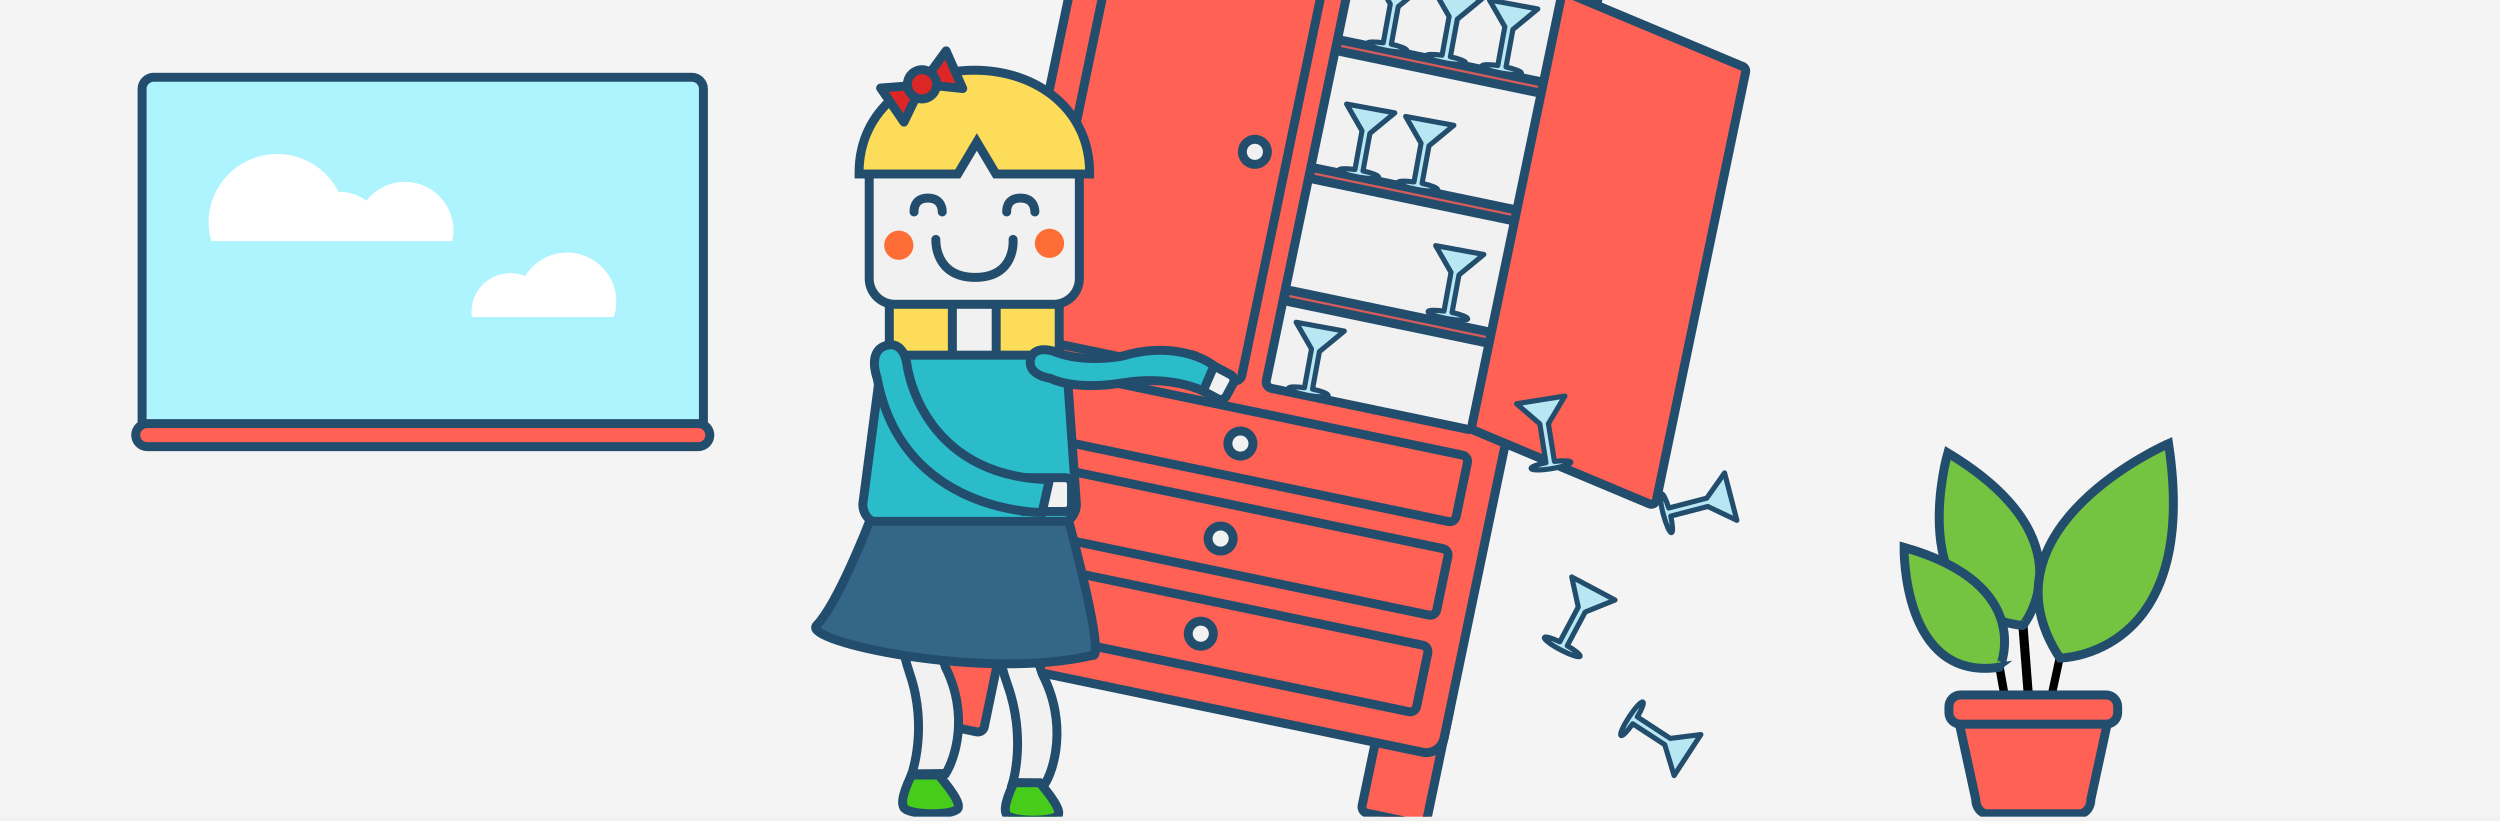
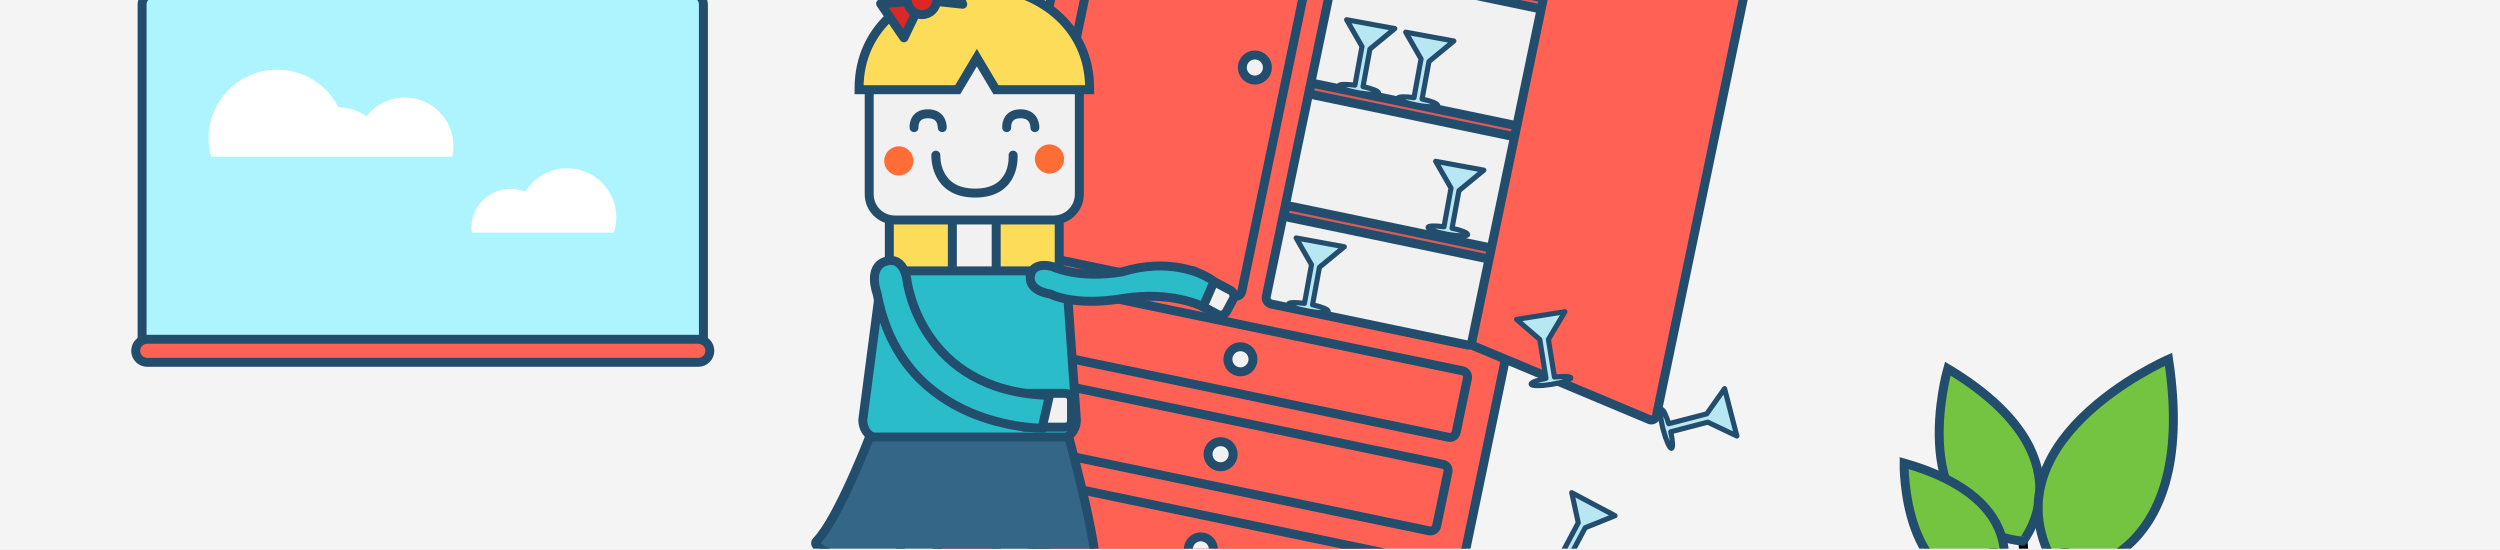
- <svg xmlns="http://www.w3.org/2000/svg" xmlns:xlink="http://www.w3.org/1999/xlink" version="1.1" x="0px" y="0px" width="1951.2px" height="640.2px" viewBox="0 0 1951.2 640.2" style="enable-background:new 0 0 1951.2 640.2;" xml:space="preserve">
+ <svg xmlns="http://www.w3.org/2000/svg" xmlns:xlink="http://www.w3.org/1999/xlink" version="1.1" x="0px" y="0px" width="1951.2px" height="428.8px" viewBox="0 0 1951.2 428.8" style="enable-background:new 0 0 1951.2 428.8;" xml:space="preserve">
  <style type="text/css">
- 	.st0{clip-path:url(#SVGID_2_);fill:#F4F4F4;}
- 	.st1{clip-path:url(#SVGID_2_);}
- 	.st2{fill:#FF6155;stroke:#234D6D;stroke-width:7;stroke-miterlimit:10;}
- 	.st3{fill:#F1F1F1;stroke:#234D6D;stroke-width:7;stroke-miterlimit:10;}
- 	.st4{fill:#D65B5B;stroke:#234D6D;stroke-width:7;stroke-miterlimit:10;}
- 	.st5{fill:#B6E7F2;stroke:#234D6D;stroke-width:4;stroke-linecap:round;stroke-linejoin:round;stroke-miterlimit:10;}
- 	.st6{fill:#FCDC58;stroke:#234D6D;stroke-width:7;stroke-miterlimit:10;}
- 	.st7{fill:#2ABDC9;stroke:#234D6D;stroke-width:7;stroke-miterlimit:10;}
- 	.st8{fill:none;stroke:#234D6D;stroke-width:7;stroke-linecap:round;stroke-miterlimit:10;}
- 	.st9{fill:#FF6D37;}
- 	.st10{fill:#336687;stroke:#234D6D;stroke-width:7;stroke-miterlimit:10;}
- 	.st11{fill:#DD2626;stroke:#234D6D;stroke-width:7;stroke-linecap:round;stroke-linejoin:round;stroke-miterlimit:10;}
- 	.st12{fill:#DD2626;stroke:#234D6D;stroke-width:7;stroke-miterlimit:10;}
- 	.st13{fill:#47CC1B;stroke:#234D6D;stroke-width:7;stroke-miterlimit:10;}
- 	.st14{clip-path:url(#SVGID_2_);fill:none;}
- 	.st15{clip-path:url(#SVGID_2_);fill:#AEF4FF;stroke:#234D6D;stroke-width:7;stroke-miterlimit:10;}
- 	.st16{clip-path:url(#SVGID_2_);fill:#FF6155;stroke:#234D6D;stroke-width:7;stroke-miterlimit:10;}
- 	.st17{clip-path:url(#SVGID_2_);fill:#FFFFFF;}
- 	.st18{fill:#75C441;stroke:#234D6D;stroke-width:7;stroke-miterlimit:10;}
+ 	.st0{clip-path:url(#SVGID_2_);}
+ 	.st1{fill:none;}
+ 	.st2{fill:#F4F4F4;}
+ 	.st3{fill:#FF6155;stroke:#234D6D;stroke-width:7;stroke-miterlimit:10;}
+ 	.st4{fill:#F1F1F1;stroke:#234D6D;stroke-width:7;stroke-miterlimit:10;}
+ 	.st5{fill:#D65B5B;stroke:#234D6D;stroke-width:7;stroke-miterlimit:10;}
+ 	.st6{fill:#B6E7F2;stroke:#234D6D;stroke-width:4;stroke-linecap:round;stroke-linejoin:round;stroke-miterlimit:10;}
+ 	.st7{fill:#FCDC58;stroke:#234D6D;stroke-width:7;stroke-miterlimit:10;}
+ 	.st8{fill:#2ABDC9;stroke:#234D6D;stroke-width:7;stroke-miterlimit:10;}
+ 	.st9{fill:none;stroke:#234D6D;stroke-width:7;stroke-linecap:round;stroke-miterlimit:10;}
+ 	.st10{fill:#FF6D37;}
+ 	.st11{fill:#336687;stroke:#234D6D;stroke-width:7;stroke-miterlimit:10;}
+ 	.st12{fill:#DD2626;stroke:#234D6D;stroke-width:7;stroke-linecap:round;stroke-linejoin:round;stroke-miterlimit:10;}
+ 	.st13{fill:#DD2626;stroke:#234D6D;stroke-width:7;stroke-miterlimit:10;}
+ 	.st14{fill:#47CC1B;stroke:#234D6D;stroke-width:7;stroke-miterlimit:10;}
+ 	.st15{fill:#AEF4FF;stroke:#234D6D;stroke-width:7;stroke-miterlimit:10;}
+ 	.st16{fill:#FFFFFF;}
+ 	.st17{fill:#75C441;stroke:#234D6D;stroke-width:7;stroke-miterlimit:10;}
</style>
  <g id="Layer_1">
- </g>
-   <g id="Layer_4">
- </g>
-   <g id="Layer_2">
- </g>
-   <g id="Layer_3">
- </g>
-   <g id="Layer_8">
- </g>
-   <g id="Layer_9">
- </g>
-   <g id="Layer_7">
+     <g id="Layer_1_1_">
+ 	</g>
+     <g id="Layer_4">
+ 	</g>
+     <g id="Layer_2">
+ 	</g>
+     <g id="Layer_3">
+ 	</g>
+     <g id="Layer_8">
+ 	</g>
+     <g id="Layer_9">
+ 	</g>
+   </g>
+   <g id="Layer_2_1_">
    <g>
      <defs>
-         <rect id="SVGID_1_" width="1951.2" height="637.4" />
+         <rect id="SVGID_1_" y="-65.8" width="1953.6" height="494" />
      </defs>
      <clipPath id="SVGID_2_">
        <use xlink:href="#SVGID_1_" style="overflow:visible;" />
      </clipPath>
-       <rect y="-176.7" class="st0" width="1951.2" height="814.1" />
-       <g class="st1">
-         <path class="st2" d="M762.3,571.2l-40.8-8.5c-2.7-0.6-4.4-3.2-3.9-5.9l18-86.3c0.6-2.7,3.2-4.4,5.9-3.9l40.8,8.5     c2.7,0.6,4.4,3.2,3.9,5.9l-18,86.3C767.7,570,765,571.7,762.3,571.2z" />
-         <path class="st2" d="M1107.8,643.2l-40.8-8.5c-2.7-0.6-4.4-3.2-3.9-5.9l18-86.3c0.6-2.7,3.2-4.4,5.9-3.9l40.8,8.5     c2.7,0.6,4.4,3.2,3.9,5.9l-18,86.3C1113.2,642,1110.5,643.7,1107.8,643.2z" />
-         <path class="st2" d="M1110.3,587.1l-368.7-76.8c-7.5-1.6-12.4-9-10.9-16.6L852.7-91.6c1.6-7.5,9-12.4,16.6-10.9L1238-25.6     c7.5,1.6,12.4,9,10.9,16.6l-121.9,585.3C1125.3,583.8,1117.9,588.7,1110.3,587.1z" />
-         <path class="st2" d="M1038.4-39l-69.2,332.2c-0.6,2.7-3.2,4.4-5.9,3.9l-153.4-32c-2.7-0.6-4.4-3.2-3.9-5.9L875.2-73     c0.6-2.7,3.2-4.4,5.9-3.9l153.4,32C1037.2-44.3,1038.9-41.7,1038.4-39z" />
-         <path class="st3" d="M1220.7-1l-69.2,332.2c-0.6,2.7-3.2,4.4-5.9,3.9l-153.4-32c-2.7-0.6-4.4-3.2-3.9-5.9L1057.6-35     c0.6-2.7,3.2-4.4,5.9-3.9l153.4,32C1219.6-6.3,1221.3-3.7,1220.7-1z" />
-         <path class="st4" d="M1206.4,69.1L1206.4,69.1c-0.5,2.4-2.8,3.9-5.2,3.4l-154.6-32.2c-2.4-0.5-3.9-2.8-3.4-5.2v0     c0.5-2.4,2.8-3.9,5.2-3.4L1203,63.9C1205.3,64.4,1206.9,66.7,1206.4,69.1z" />
-         <path class="st4" d="M1185.6,168.8L1185.6,168.8c-0.5,2.4-2.8,3.9-5.2,3.4L1025.8,140c-2.4-0.5-3.9-2.8-3.4-5.2l0,0     c0.5-2.4,2.8-3.9,5.2-3.4l154.6,32.2C1184.6,164.1,1186.1,166.4,1185.6,168.8z" />
-         <path class="st4" d="M1165.9,264.3L1165.9,264.3c-0.5,2.4-2.8,3.9-5.2,3.4l-154.6-32.2c-2.4-0.5-3.9-2.8-3.4-5.2v0     c0.5-2.4,2.8-3.9,5.2-3.4l154.6,32.2C1164.8,259.6,1166.4,261.9,1165.9,264.3z" />
-         <path class="st2" d="M1362.4,56.4l-69.6,333.9c-0.5,2.2-2.7,3.7-4.9,3.2l-135.8-56.9c-2.2-0.5-3.7-2.7-3.2-4.9l69.6-333.9     c0.5-2.2,2.7-3.7,4.9-3.2l135.8,56.9C1361.5,52,1362.9,54.2,1362.4,56.4z" />
-         <path class="st2" d="M1130.1,434.1l-8.8,42.1c-0.6,2.7-3.2,4.4-5.9,3.9l-335.8-69.9c-2.7-0.6-4.4-3.2-3.9-5.9l8.8-42.1     c0.6-2.7,3.2-4.4,5.9-3.9l335.8,69.9C1128.9,428.7,1130.7,431.4,1130.1,434.1z" />
-         <path class="st2" d="M1114.4,509.5l-8.8,42.1c-0.6,2.7-3.2,4.4-5.9,3.9l-335.8-69.9c-2.7-0.6-4.4-3.2-3.9-5.9l8.8-42.1     c0.6-2.7,3.2-4.4,5.9-3.9l335.8,69.9C1113.2,504.2,1114.9,506.8,1114.4,509.5z" />
-         <path class="st2" d="M1145.3,361.1l-8.8,42.1c-0.6,2.7-3.2,4.4-5.9,3.9l-335.8-69.9c-2.7-0.6-4.4-3.2-3.9-5.9l8.8-42.1     c0.6-2.7,3.2-4.4,5.9-3.9l335.8,69.9C1144.1,355.7,1145.9,358.4,1145.3,361.1z" />
-         <ellipse transform="matrix(0.2039 -0.979 0.979 0.2039 431.8034 1223.364)" class="st3" cx="968.1" cy="346.2" rx="9.8" ry="9.8" />
-         <ellipse transform="matrix(0.2039 -0.979 0.979 0.2039 663.6918 1053.177)" class="st3" cx="979.4" cy="118.5" rx="9.8" ry="9.8" />
-         <ellipse transform="matrix(0.2039 -0.979 0.979 0.2039 346.8469 1267.304)" class="st3" cx="952.7" cy="420.4" rx="9.8" ry="9.8" />
+       <g id="Layer_7" class="st0">
        <g>
-           <path class="st5" d="M1085.9,34.5l5.4-29.3l19.4-16l-37.6-6.9l12,20.9l-5.5,30.2c-6.5-0.9-12.2-0.9-12.4,0.4      c-0.3,1.5,6.4,3.9,14.9,5.5s15.7,1.6,16,0.2C1098.1,38.1,1092.8,36,1085.9,34.5z" />
-           <path class="st5" d="M1132,44.3l5.4-29.3l19.4-16L1119-8l12,20.9l-5.5,30.2c-6.5-0.9-12.2-0.9-12.4,0.4      c-0.3,1.5,6.4,3.9,14.9,5.5s15.7,1.6,16,0.2C1144.2,47.9,1138.9,45.8,1132,44.3z" />
-           <path class="st5" d="M1175.4,52.3l5.4-29.3l19.4-16L1162.5,0l12,20.9l-5.5,30.2c-6.5-0.9-12.2-0.9-12.4,0.4      c-0.3,1.5,6.4,3.9,14.9,5.5c8.5,1.5,15.7,1.6,16,0.2C1187.6,55.8,1182.3,53.8,1175.4,52.3z" />
-           <path class="st5" d="M1063.8,133.4l5.4-29.3l19.4-16l-37.6-6.9l12,20.9l-5.5,30.2c-6.5-0.9-12.2-0.9-12.4,0.4      c-0.3,1.5,6.4,3.9,14.9,5.5c8.5,1.5,15.7,1.6,16,0.2C1076.1,137,1070.8,134.9,1063.8,133.4z" />
-           <path class="st5" d="M1109.9,143.1l5.4-29.3l19.4-16l-37.6-6.9l12,20.9l-5.5,30.2c-6.5-0.9-12.2-0.9-12.4,0.4      c-0.3,1.5,6.4,3.9,14.9,5.5s15.7,1.6,16,0.2C1122.2,146.7,1116.9,144.6,1109.9,143.1z" />
-           <path class="st5" d="M1133.3,243.9l5.4-29.3l19.4-16l-37.6-6.9l12,20.9l-5.5,30.2c-6.5-0.9-12.2-0.9-12.4,0.4      c-0.3,1.5,6.4,3.9,14.9,5.5c8.5,1.5,15.7,1.6,16,0.2C1145.6,247.5,1140.2,245.4,1133.3,243.9z" />
-           <path class="st5" d="M1024.4,303.7l5.4-29.3l19.4-16l-37.6-6.9l12,20.9l-5.5,30.2c-6.5-0.9-12.2-0.9-12.4,0.4      c-0.3,1.5,6.4,3.9,14.9,5.5s15.7,1.6,16,0.2C1036.7,307.3,1031.4,305.2,1024.4,303.7z" />
-           <path class="st5" d="M1304,402.8l28.9-7.5l22.7,10.8l-9.6-37l-13.9,19.7l-29.7,7.7c-1.9-6.3-4.3-11.4-5.6-11.1      c-1.4,0.4-0.9,7.5,1.3,15.8s5.1,14.9,6.5,14.5C1305.9,415.4,1305.5,409.7,1304,402.8z" />
-           <path class="st5" d="M1223.2,504l14-26.3l23.3-9.4l-33.8-18l5.1,23.5l-14.4,27.1c-5.9-2.8-11.3-4.5-12-3.4      c-0.7,1.3,4.9,5.7,12.6,9.7c7.6,4,14.5,6.3,15.2,5C1233.8,511.1,1229.4,507.5,1223.2,504z" />
-           <path class="st5" d="M1213.2,360.1l-4.7-29.4l12.9-21.6l-37.8,6l18.2,15.7l4.8,30.3c-6.4,1.3-11.8,3.2-11.6,4.5      c0.2,1.5,7.4,1.6,15.9,0.2s15.3-3.7,15.1-5.1C1225.9,359.5,1220.2,359.3,1213.2,360.1z" />
-           <path class="st5" d="M1274.3,564.9l25,16.3l7.3,24.1l20.9-32l-23.9,3l-25.7-16.8c3.4-5.6,5.5-10.9,4.4-11.6      c-1.2-0.8-6.1,4.4-10.8,11.6c-4.7,7.2-7.6,13.8-6.3,14.6C1266.3,574.8,1270.2,570.7,1274.3,564.9z" />
+           <rect y="-65.8" class="st1" width="1951.2" height="637.4" />
+           <rect y="-242.5" class="st2" width="1951.2" height="814.1" />
+           <rect y="-65.8" class="st1" width="1951.2" height="637.4" />
+           <g>
+             <path class="st3" d="M762.3,505.4l-40.8-8.5c-2.7-0.6-4.4-3.2-3.9-5.9l18-86.3c0.6-2.7,3.2-4.4,5.9-3.9l40.8,8.5       c2.7,0.6,4.4,3.2,3.9,5.9l-18,86.3C767.7,504.2,765,505.9,762.3,505.4z" />
+             <path class="st3" d="M1107.8,577.4l-40.8-8.5c-2.7-0.6-4.4-3.2-3.9-5.9l18-86.3c0.6-2.7,3.2-4.4,5.9-3.9l40.8,8.5       c2.7,0.6,4.4,3.2,3.9,5.9l-18,86.3C1113.2,576.2,1110.5,577.9,1107.8,577.4z" />
+             <path class="st3" d="M1110.3,521.3l-368.7-76.8c-7.5-1.6-12.4-9-10.9-16.6l122-585.3c1.6-7.5,9-12.4,16.6-10.9L1238-91.4       c7.5,1.6,12.4,9,10.9,16.6L1127,510.5C1125.3,518,1117.9,522.9,1110.3,521.3z" />
+             <path class="st3" d="M1038.4-104.8l-69.2,332.2c-0.6,2.7-3.2,4.4-5.9,3.9l-153.4-32c-2.7-0.6-4.4-3.2-3.9-5.9l69.2-332.2       c0.6-2.7,3.2-4.4,5.9-3.9l153.4,32C1037.2-110.1,1038.9-107.5,1038.4-104.8z" />
+             <path class="st4" d="M1220.7-66.8l-69.2,332.2c-0.6,2.7-3.2,4.4-5.9,3.9l-153.4-32c-2.7-0.6-4.4-3.2-3.9-5.9l69.3-332.2       c0.6-2.7,3.2-4.4,5.9-3.9l153.4,32C1219.6-72.1,1221.3-69.5,1220.7-66.8z" />
+             <path class="st5" d="M1206.4,3.3L1206.4,3.3c-0.5,2.4-2.8,3.9-5.2,3.4l-154.6-32.2c-2.4-0.5-3.9-2.8-3.4-5.2l0,0       c0.5-2.4,2.8-3.9,5.2-3.4L1203-1.9C1205.3-1.4,1206.9,0.9,1206.4,3.3z" />
+             <path class="st5" d="M1185.6,103L1185.6,103c-0.5,2.4-2.8,3.9-5.2,3.4l-154.6-32.2c-2.4-0.5-3.9-2.8-3.4-5.2l0,0       c0.5-2.4,2.8-3.9,5.2-3.4l154.6,32.2C1184.6,98.3,1186.1,100.6,1185.6,103z" />
+             <path class="st5" d="M1165.9,198.5L1165.9,198.5c-0.5,2.4-2.8,3.9-5.2,3.4l-154.6-32.2c-2.4-0.5-3.9-2.8-3.4-5.2l0,0       c0.5-2.4,2.8-3.9,5.2-3.4l154.6,32.2C1164.8,193.8,1166.4,196.1,1165.9,198.5z" />
+             <path class="st3" d="M1362.4-9.4l-69.6,333.9c-0.5,2.2-2.7,3.7-4.9,3.2l-135.8-56.9c-2.2-0.5-3.7-2.7-3.2-4.9L1218.5-68       c0.5-2.2,2.7-3.7,4.9-3.2l135.8,56.9C1361.5-13.8,1362.9-11.6,1362.4-9.4z" />
+             <path class="st3" d="M1130.1,368.3l-8.8,42.1c-0.6,2.7-3.2,4.4-5.9,3.9l-335.8-69.9c-2.7-0.6-4.4-3.2-3.9-5.9l8.8-42.1       c0.6-2.7,3.2-4.4,5.9-3.9l335.8,69.9C1128.9,362.9,1130.7,365.6,1130.1,368.3z" />
+             <path class="st3" d="M1114.4,443.7l-8.8,42.1c-0.6,2.7-3.2,4.4-5.9,3.9l-335.8-69.9c-2.7-0.6-4.4-3.2-3.9-5.9l8.8-42.1       c0.6-2.7,3.2-4.4,5.9-3.9l335.8,69.9C1113.2,438.4,1114.9,441,1114.4,443.7z" />
+             <path class="st3" d="M1145.3,295.3l-8.8,42.1c-0.6,2.7-3.2,4.4-5.9,3.9l-335.8-69.9c-2.7-0.6-4.4-3.2-3.9-5.9l8.8-42.1       c0.6-2.7,3.2-4.4,5.9-3.9l335.8,69.9C1144.1,289.9,1145.9,292.6,1145.3,295.3z" />
+             <ellipse transform="matrix(0.2039 -0.979 0.979 0.2039 496.2349 1171.005)" class="st4" cx="968.1" cy="280.4" rx="9.8" ry="9.8" />
+             <ellipse transform="matrix(0.2039 -0.979 0.979 0.2039 728.1047 1000.788)" class="st4" cx="979.4" cy="52.7" rx="9.8" ry="9.8" />
+             <ellipse transform="matrix(0.2039 -0.979 0.979 0.2039 411.3428 1214.903)" class="st4" cx="952.7" cy="354.5" rx="9.8" ry="9.8" />
+             <g>
+               <path class="st6" d="M1085.9-31.3l5.4-29.3l19.4-16l-37.6-6.9l12,20.9l-5.5,30.2c-6.5-0.9-12.2-0.9-12.4,0.4        c-0.3,1.5,6.4,3.9,14.9,5.5s15.7,1.6,16,0.2C1098.1-27.7,1092.8-29.8,1085.9-31.3z" />
+               <path class="st6" d="M1132-21.5l5.4-29.3l19.4-16l-37.8-7l12,20.9l-5.5,30.2c-6.5-0.9-12.2-0.9-12.4,0.4        c-0.3,1.5,6.4,3.9,14.9,5.5s15.7,1.6,16,0.2C1144.2-17.9,1138.9-20,1132-21.5z" />
+               <path class="st6" d="M1175.4-13.5l5.4-29.3l19.4-16l-37.7-7l12,20.9l-5.5,30.2c-6.5-0.9-12.2-0.9-12.4,0.4        c-0.3,1.5,6.4,3.9,14.9,5.5c8.5,1.5,15.7,1.6,16,0.2C1187.6-10,1182.3-12,1175.4-13.5z" />
+               <path class="st6" d="M1063.8,67.6l5.4-29.3l19.4-16l-37.6-6.9l12,20.9l-5.5,30.2c-6.5-0.9-12.2-0.9-12.4,0.4        c-0.3,1.5,6.4,3.9,14.9,5.5c8.5,1.5,15.7,1.6,16,0.2C1076.1,71.2,1070.8,69.1,1063.8,67.6z" />
+               <path class="st6" d="M1109.9,77.3l5.4-29.3l19.4-16l-37.6-6.9l12,20.9l-5.5,30.2c-6.5-0.9-12.2-0.9-12.4,0.4        c-0.3,1.5,6.4,3.9,14.9,5.5s15.7,1.6,16,0.2C1122.2,80.9,1116.9,78.8,1109.9,77.3z" />
+               <path class="st6" d="M1133.3,178.1l5.4-29.3l19.4-16l-37.6-6.9l12,20.9L1127,177c-6.5-0.9-12.2-0.9-12.4,0.4        c-0.3,1.5,6.4,3.9,14.9,5.5c8.5,1.5,15.7,1.6,16,0.2C1145.6,181.7,1140.2,179.6,1133.3,178.1z" />
+               <path class="st6" d="M1024.4,237.9l5.4-29.3l19.4-16l-37.6-6.9l12,20.9l-5.5,30.2c-6.5-0.9-12.2-0.9-12.4,0.4        c-0.3,1.5,6.4,3.9,14.9,5.5s15.7,1.6,16,0.2C1036.7,241.5,1031.4,239.4,1024.4,237.9z" />
+               <path class="st6" d="M1304,337l28.9-7.5l22.7,10.8l-9.6-37l-13.9,19.7l-29.7,7.7c-1.9-6.3-4.3-11.4-5.6-11.1        c-1.4,0.4-0.9,7.5,1.3,15.8s5.1,14.9,6.5,14.5C1305.9,349.6,1305.5,343.9,1304,337z" />
+               <path class="st6" d="M1223.2,438.2l14-26.3l23.3-9.4l-33.8-18l5.1,23.5l-14.4,27.1c-5.9-2.8-11.3-4.5-12-3.4        c-0.7,1.3,4.9,5.7,12.6,9.7c7.6,4,14.5,6.3,15.2,5C1233.8,445.3,1229.4,441.7,1223.2,438.2z" />
+               <path class="st6" d="M1213.2,294.3l-4.7-29.4l12.9-21.6l-37.8,6l18.2,15.7l4.8,30.3c-6.4,1.3-11.8,3.2-11.6,4.5        c0.2,1.5,7.4,1.6,15.9,0.2c8.5-1.4,15.3-3.7,15.1-5.1C1225.9,293.7,1220.2,293.5,1213.2,294.3z" />
+               <path class="st6" d="M1274.3,499.1l25,16.3l7.3,24.1l20.9-32l-23.9,3l-25.7-16.8c3.4-5.6,5.5-10.9,4.4-11.6        c-1.2-0.8-6.1,4.4-10.8,11.6c-4.7,7.2-7.6,13.8-6.3,14.6C1266.3,509,1270.2,504.9,1274.3,499.1z" />
+             </g>
+             <ellipse transform="matrix(0.2039 -0.979 0.979 0.2039 326.339 1258.859)" class="st4" cx="937.2" cy="428.8" rx="9.8" ry="9.8" />
+           </g>
+           <rect y="-65.8" class="st1" width="1951.2" height="637.4" />
+           <g>
+             <path class="st4" d="M796.1,386.1c0,0,12.2,0.5,10.1,18.1c0,0-6,18.8,7.4,56.3c20,38.5,8.9,74.9,1.9,85.5l-25.1-0.9       c0,0,10.8-34.6-4-76.3s-6.3-63.3-6.3-63.3S779.5,384.1,796.1,386.1z" />
+             <path class="st4" d="M720,378.1c0,0,15.1,0.4,13.1,18.1c0,0-8,21.1,4.7,58.5c19.2,38.4,7.1,72.5,0.3,83.2l-26.5,0.3       c0,0,12.8-35.7-1.3-77.4c-14.1-41.6-5.8-63.3-5.8-63.3S704,376.2,720,378.1z" />
+             <path class="st7" d="M806.7,84h-92.6c-11,0-20,9-20,20v105c0,11,9,20,20,20h92.6c11,0,20-9,20-20V104       C826.7,93,817.7,84,806.7,84z" />
+             <path class="st4" d="M768.5,135.5h-16.2c-5,0-9,4.1-9,9v75.4c0,4.9,4,9,9,9h16.2c5,0,9-4.1,9-9v-75.4       C777.5,139.6,773.5,135.5,768.5,135.5z" />
+             <path class="st4" d="M822.4,40.7h-124c-11,0-20,9-20,20v91c0,11,9,20,20,20h124c11,0,20-9,20-20v-91       C842.4,49.7,833.4,40.7,822.4,40.7z" />
+             <path class="st8" d="M820.3,211.4H699.5c-7,0-12.8,6.6-12.8,14.7l-13.3,101.6c0,8.1,5.7,14.7,12.8,14.7h141.1       c7,0,12.8-6.6,12.8-14.7L833,226C833,218,827.3,211.4,820.3,211.4z" />
+             <path class="st9" d="M713.4,99.6c0,0-1-10.8,10.8-10.8s11.2,10.8,11.2,10.8" />
+             <path class="st9" d="M790.7,121.1c0,0,2.6,29.6-29.6,29.6s-30.7-29.6-30.7-29.6" />
+             <path class="st9" d="M785.7,99.6c0,0-1-10.8,10.8-10.8c11.7,0,11.2,10.8,11.2,10.8" />
+             <path class="st7" d="M760.5-11c-49.7,0-90,31.7-90,79.7c0,0.2,0,1.3,0,1.3h77l14.9-25l14.9,25h73.1c0,0,0-1.1,0-1.3       C850.5,20.7,810.2-11,760.5-11z" />
+             <circle class="st10" cx="701.5" cy="125.6" r="11.4" />
+             <circle class="st10" cx="819.1" cy="124.1" r="11.4" />
+             <path class="st11" d="M678.7,341.1c0,0-24.8,64.3-41.4,81.2C625,434.8,768,465.9,852.9,445.6c0,0,11.4,9.5-18.7-104.5H678.7       L678.7,341.1z" />
+             <g>
+               <polygon class="st12" points="751.4,3.3 719.4,-0.1 738.4,-26.1       " />
+               <polygon class="st12" points="705.5,29.5 687.3,2.9 719.5,0.5       " />
+               <circle class="st13" cx="719.6" cy="0" r="11.4" />
+             </g>
+             <path class="st4" d="M831.3,307h-31.8c-2.8,0-5,2.2-5,5v16.4c0,2.8,2.2,5,5,5h31.8c2.8,0,5-2.2,5-5V312       C836.3,309.3,834,307,831.3,307z" />
+             <path class="st8" d="M707.7,217.8c0,0-2.3-18-16.2-13.9c-14.9,4.4-6.9,25.4-6.9,25.4c19.5,106,128.7,104.9,128.7,104.9       l5.8-25.6C717.2,305.7,707.7,217.8,707.7,217.8z" />
+             <g>
+               <path class="st4" d="M950.4,245.4l-28.1-14.9c-2.4-1.3-3.4-4.3-2.1-6.8l5.3-9.9c1.3-2.4,4.3-3.4,6.8-2.1l28.1,14.9        c2.4,1.3,3.4,4.3,2.1,6.8l-5.3,9.9C955.8,245.7,952.8,246.7,950.4,245.4z" />
+               <path class="st8" d="M804.5,213.9c0,0,1.8-9.8,17.1-5.8c0,0,19.7,9.9,54.1,4.1c36.1-11.1,63.2,0.4,71.8,7.6l-8.5,19.6        c0,0-24.3-12.7-62.7-6.4c-38.4,6.4-56.5-3.5-56.5-3.5S801,227.2,804.5,213.9z" />
+             </g>
+             <path class="st14" d="M811.4,545.1h-20c0,0-10.6,20.3-5.3,25.4c5.3,5.1,35.9,5.1,39.7,0C829.7,565.4,811.4,545.1,811.4,545.1z" />
+             <path class="st14" d="M732.4,539.1h-20.9c0,0-11,20.7-5.5,26.1c5.5,5.3,37.4,5.6,41.5,0.2C751.5,560.1,732.4,539.1,732.4,539.1       z" />
+           </g>
+           <rect y="-65.8" class="st1" width="1951.2" height="637.4" />
+           <rect x="-47.4" y="-285.7" class="st1" width="1999" height="1025.9" />
+           <rect y="-65.8" class="st1" width="1951.2" height="637.4" />
+           <path class="st15" d="M540-5.5H119.9c-4.9,0-9,4.1-9,9v267.2c0,5,4.1,9,9,9H540c5,0,9-4,9-9V3.5C549-1.4,544.9-5.5,540-5.5z" />
+           <rect y="-65.8" class="st1" width="1951.2" height="637.4" />
+           <path class="st3" d="M545,264.8H114.9c-5,0-9,4-9,9l0,0c0,4.9,4,9,9,9H545c5,0,9-4.1,9-9l0,0C554,268.9,550,264.8,545,264.8z" />
+           <rect y="-65.8" class="st1" width="1951.2" height="637.4" />
+           <path class="st16" d="M352.9,122.6c0.7-2.7,1-5.6,1-8.6c0-20.9-17-37.9-37.9-37.9c-12.2,0-23,5.8-29.9,14.7      c-6.2-4.4-13.7-6.9-21.9-7c-8.9-17.4-26.9-29.4-47.8-29.4c-29.6,0-53.6,23.9-53.6,53.5c0,5.1,0.7,9.8,2,14.5h188.1V122.6z" />
+           <rect y="-65.8" class="st1" width="1951.2" height="637.4" />
+           <path class="st16" d="M479,181.6c1.3-3,2-7.7,2-12c0-21.2-17.2-38.3-38.4-38.3c-13.8,0-25.9,7.4-32.7,18.3      c-3.5-1.4-7.4-2.2-11.5-2.2c-16.8,0-30.4,13.4-30.4,30.2c0,1.5,0.1,2,0.3,4H479z" />
+           <rect y="-65.8" class="st1" width="1951.2" height="637.4" />
+           <g>
+             <path d="M1569.2,484.7l-13-73.5c-0.3-1.4-1.6-2.4-3-2.1l-1.4,0.2c-1.4,0.3-2.4,1.6-2.1,3l13,73.5c0.3,1.4,1.6,2.4,3,2.1       l1.4-0.2C1568.5,487.5,1569.5,486.2,1569.2,484.7z" />
+             <path d="M1602.6,485.8l15.7-73.2c0.3-1.4-0.6-2.7-1.9-3l-1.3-0.3c-1.4-0.3-2.7,0.6-3,1.9l-15.7,73.2c-0.3,1.4,0.6,2.7,1.9,3       l1.3,0.3C1600.9,488,1602.3,487.2,1602.6,485.8z" />
+             <path d="M1587.3,485.3l-7.3-94.5c-0.1-1.6-1.5-2.7-3-2.6l-1.5,0.1c-1.6,0.1-2.7,1.5-2.6,3l7.3,94.5c0.1,1.6,1.5,2.7,3,2.6       l1.5-0.1C1586.3,488.2,1587.4,486.8,1587.3,485.3z" />
+             <path class="st3" d="M1637,482.4h-100.1c-4.9,0-8.8,5.1-8.8,11.4l13.9,64.1c0,6.3,4,11.4,8.8,11.4h72.3c4.9,0,8.8-5.1,8.8-11.4       l13.9-64.1C1645.8,487.5,1641.9,482.4,1637,482.4z" />
+             <path class="st17" d="M1520.2,287.7c0,0-35.9,124.2,58.6,134.7C1578.9,422.4,1633.5,355.8,1520.2,287.7z" />
+             <path class="st17" d="M1692.5,280.4c0,0-151.5,65.9-84.8,167.4C1607.7,447.8,1717.8,447.3,1692.5,280.4z" />
+             <path class="st17" d="M1486.1,361.4c0,0-1.9,105.4,74.8,93.5C1560.8,455,1589.7,390.9,1486.1,361.4z" />
+             <path class="st3" d="M1643.8,476.6h-113.7c-4.9,0-9,4.1-9,9v4.8c0,5,4.1,9,9,9h113.7c4.9,0,9-4,9-9v-4.8       C1652.8,480.7,1648.7,476.6,1643.8,476.6z" />
+           </g>
        </g>
-         <ellipse transform="matrix(0.2039 -0.979 0.979 0.2039 261.8906 1311.244)" class="st3" cx="937.2" cy="494.6" rx="9.8" ry="9.8" />
-       </g>
-       <g class="st1">
-         <path class="st3" d="M796.1,451.9c0,0,12.2,0.5,10.1,18.1c0,0-6,18.8,7.4,56.3c20,38.5,8.9,74.9,1.9,85.5l-25.1-0.9     c0,0,10.8-34.6-4-76.3c-14.8-41.7-6.3-63.3-6.3-63.3S779.5,449.9,796.1,451.9z" />
-         <path class="st3" d="M720,443.9c0,0,15.1,0.4,13.1,18.1c0,0-8,21.1,4.7,58.5c19.2,38.4,7.1,72.5,0.3,83.2l-26.5,0.3     c0,0,12.8-35.7-1.3-77.4c-14.1-41.6-5.8-63.3-5.8-63.3S704,442,720,443.9z" />
-         <path class="st6" d="M806.7,149.8h-92.6c-11,0-20,9-20,20v105c0,11,9,20,20,20h92.6c11,0,20-9,20-20v-105     C826.7,158.8,817.7,149.8,806.7,149.8z" />
-         <path class="st3" d="M768.5,201.3h-16.2c-5,0-9,4.1-9,9v75.4c0,4.9,4,9,9,9h16.2c5,0,9-4.1,9-9v-75.4     C777.5,205.4,773.5,201.3,768.5,201.3z" />
-         <path class="st3" d="M822.4,106.5h-124c-11,0-20,9-20,20v91c0,11,9,20,20,20h124c11,0,20-9,20-20v-91     C842.4,115.5,833.4,106.5,822.4,106.5z" />
-         <path class="st7" d="M820.3,277.2H699.5c-7,0-12.8,6.6-12.8,14.7l-13.3,101.6c0,8.1,5.7,14.7,12.8,14.7h141.1     c7,0,12.8-6.6,12.8-14.7L833,291.8C833,283.8,827.3,277.2,820.3,277.2z" />
-         <path class="st8" d="M713.4,165.4c0,0-1-10.8,10.8-10.8s11.2,10.8,11.2,10.8" />
-         <path class="st8" d="M790.7,186.9c0,0,2.6,29.6-29.6,29.6s-30.7-29.6-30.7-29.6" />
-         <path class="st8" d="M785.7,165.4c0,0-1-10.8,10.8-10.8c11.7,0,11.2,10.8,11.2,10.8" />
-         <path class="st6" d="M760.5,54.8c-49.7,0-90,31.7-90,79.7c0,0.2,0,1.3,0,1.3h77l14.9-25l14.9,25h73.1c0,0,0-1.1,0-1.3     C850.5,86.5,810.2,54.8,760.5,54.8z" />
-         <circle class="st9" cx="701.5" cy="191.4" r="11.4" />
-         <circle class="st9" cx="819.1" cy="189.9" r="11.4" />
-         <path class="st10" d="M678.7,406.9c0,0-24.8,64.3-41.4,81.2c-12.3,12.5,130.7,43.6,215.6,23.3c0,0,11.4,9.5-18.7-104.5H678.7z" />
-         <g>
-           <polygon class="st11" points="751.4,69.1 719.4,65.7 738.4,39.7     " />
-           <polygon class="st11" points="705.5,95.3 687.3,68.7 719.5,66.3     " />
-           <circle class="st12" cx="719.6" cy="65.8" r="11.4" />
-         </g>
-         <path class="st3" d="M831.3,372.8h-31.8c-2.8,0-5,2.2-5,5v16.4c0,2.8,2.2,5,5,5h31.8c2.8,0,5-2.2,5-5v-16.4     C836.3,375.1,834,372.8,831.3,372.8z" />
-         <path class="st7" d="M707.7,283.6c0,0-2.3-18-16.2-13.9c-14.9,4.4-6.9,25.4-6.9,25.4C704.1,401.1,813.3,400,813.3,400l5.8-25.6     C717.2,371.5,707.7,283.6,707.7,283.6z" />
-         <g>
-           <path class="st3" d="M950.4,311.2l-28.1-14.9c-2.4-1.3-3.4-4.3-2.1-6.8l5.3-9.9c1.3-2.4,4.3-3.4,6.8-2.1l28.1,14.9      c2.4,1.3,3.4,4.3,2.1,6.8l-5.3,9.9C955.8,311.5,952.8,312.5,950.4,311.2z" />
-           <path class="st7" d="M804.5,279.7c0,0,1.8-9.8,17.1-5.8c0,0,19.7,9.9,54.1,4.1c36.1-11.1,63.2,0.4,71.8,7.6l-8.5,19.6      c0,0-24.3-12.7-62.7-6.4c-38.4,6.4-56.5-3.5-56.5-3.5S801,293,804.5,279.7z" />
-         </g>
-         <path class="st13" d="M811.4,610.9h-20c0,0-10.6,20.3-5.3,25.4c5.3,5.1,35.9,5.1,39.7,0C829.7,631.2,811.4,610.9,811.4,610.9z" />
-         <path class="st13" d="M732.4,604.9h-20.9c0,0-11,20.7-5.5,26.1c5.5,5.3,37.4,5.6,41.5,0.2C751.5,625.9,732.4,604.9,732.4,604.9z" />
-       </g>
-       <rect x="-47.4" y="-219.9" class="st14" width="1999" height="1025.9" />
-       <path class="st15" d="M540,60.3H119.9c-4.9,0-9,4.1-9,9v267.2c0,5,4.1,9,9,9H540c5,0,9-4,9-9V69.3C549,64.4,544.9,60.3,540,60.3z" />
-       <path class="st16" d="M545,330.6H114.9c-5,0-9,4-9,9v0c0,4.9,4,9,9,9H545c5,0,9-4.1,9-9v0C554,334.7,550,330.6,545,330.6z" />
-       <path class="st17" d="M352.9,188.4c0.7-2.7,1-5.6,1-8.6c0-20.9-17-37.9-37.9-37.9c-12.2,0-23,5.8-29.9,14.7    c-6.2-4.4-13.7-6.9-21.9-7c-8.9-17.4-26.9-29.4-47.8-29.4c-29.6,0-53.6,23.9-53.6,53.5c0,5.1,0.7,9.8,2,14.5H352.9z" />
-       <path class="st17" d="M479,247.4c1.3-3,2-7.7,2-12c0-21.2-17.2-38.3-38.4-38.3c-13.8,0-25.9,7.4-32.7,18.3    c-3.5-1.4-7.4-2.2-11.5-2.2c-16.8,0-30.4,13.4-30.4,30.2c0,1.5,0.1,2,0.3,4H479z" />
-       <g class="st1">
-         <path d="M1569.2,550.5l-13-73.5c-0.3-1.4-1.6-2.4-3-2.1l-1.4,0.2c-1.4,0.3-2.4,1.6-2.1,3l13,73.5c0.3,1.4,1.6,2.4,3,2.1l1.4-0.2     C1568.5,553.3,1569.5,552,1569.2,550.5z" />
-         <path d="M1602.6,551.6l15.7-73.2c0.3-1.4-0.6-2.7-1.9-3l-1.3-0.3c-1.4-0.3-2.7,0.6-3,1.9l-15.7,73.2c-0.3,1.4,0.6,2.7,1.9,3     l1.3,0.3C1600.9,553.8,1602.3,553,1602.6,551.6z" />
-         <path d="M1587.3,551.1l-7.3-94.5c-0.1-1.6-1.5-2.7-3-2.6l-1.5,0.1c-1.6,0.1-2.7,1.5-2.6,3l7.3,94.5c0.1,1.6,1.5,2.7,3,2.6     l1.5-0.1C1586.3,554,1587.4,552.6,1587.3,551.1z" />
-         <path class="st2" d="M1637,548.2h-100.1c-4.9,0-8.8,5.1-8.8,11.4l13.9,64.1c0,6.3,4,11.4,8.8,11.4h72.3c4.9,0,8.8-5.1,8.8-11.4     l13.9-64.1C1645.8,553.3,1641.9,548.2,1637,548.2z" />
-         <path class="st18" d="M1520.2,353.5c0,0-35.9,124.2,58.6,134.7C1578.9,488.2,1633.5,421.6,1520.2,353.5z" />
-         <path class="st18" d="M1692.5,346.2c0,0-151.5,65.9-84.8,167.4C1607.7,513.6,1717.8,513.1,1692.5,346.2z" />
-         <path class="st18" d="M1486.1,427.2c0,0-1.9,105.4,74.8,93.5C1560.8,520.8,1589.7,456.7,1486.1,427.2z" />
-         <path class="st2" d="M1643.8,542.4h-113.7c-4.9,0-9,4.1-9,9v4.8c0,5,4.1,9,9,9h113.7c4.9,0,9-4,9-9v-4.8     C1652.8,546.5,1648.7,542.4,1643.8,542.4z" />
      </g>
    </g>
  </g>
</svg>
